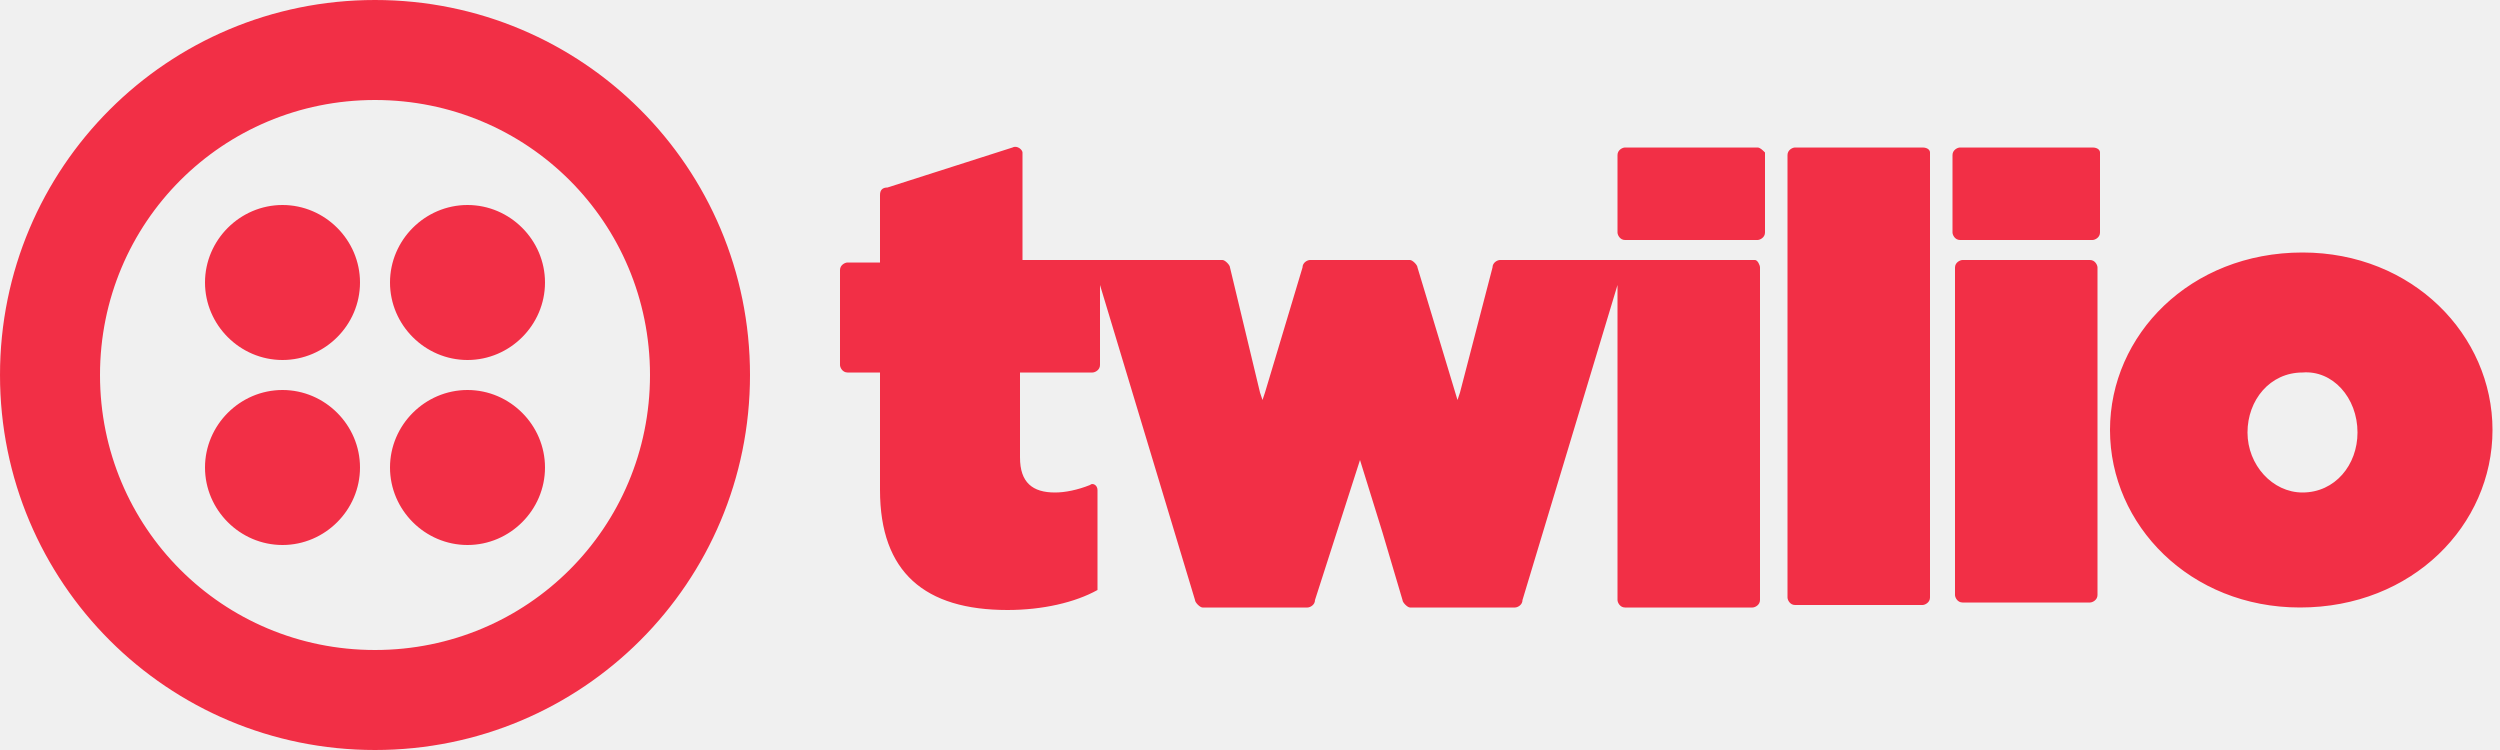
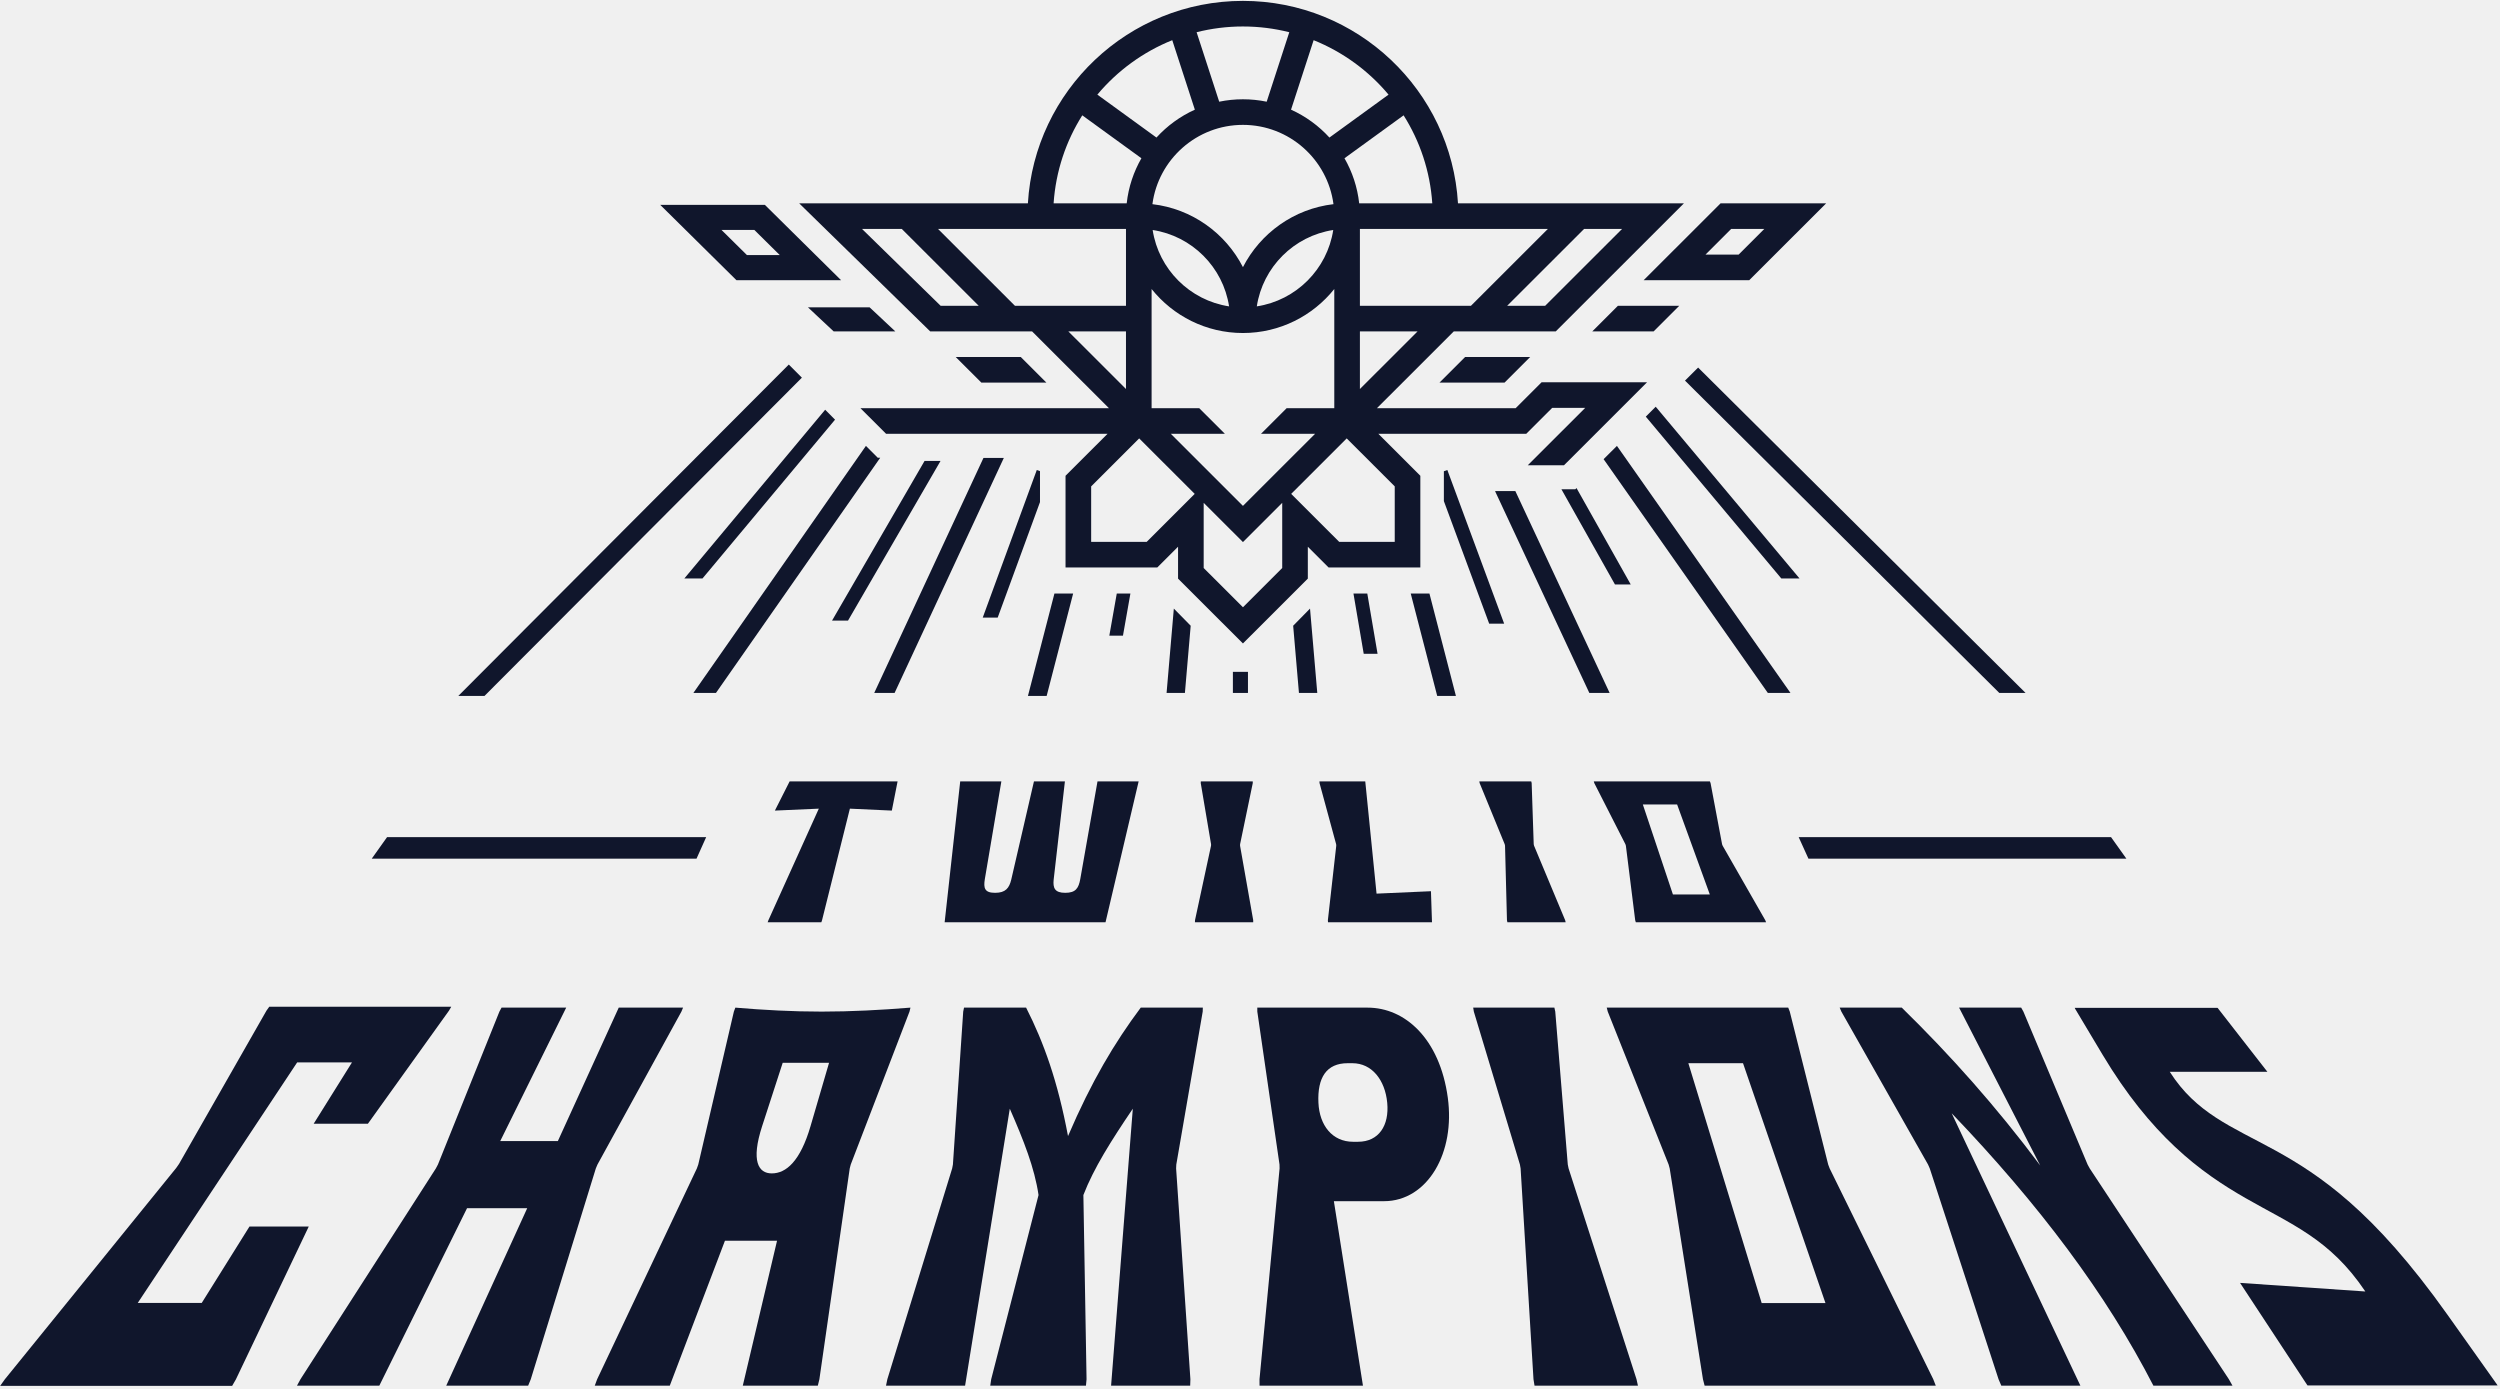
- <svg xmlns="http://www.w3.org/2000/svg" fill="#F22F46" viewBox="0 0 100 30">
-   <path d="M14.4 11.3c0 1.7-1.4 3.1-3.1 3.1S8.2 13 8.2 11.3s1.4-3.1 3.1-3.1 3.1 1.4 3.1 3.1zm-3.1 4.3c-1.7 0-3.1 1.4-3.1 3.1s1.4 3.1 3.1 3.1 3.1-1.4 3.1-3.1-1.4-3.1-3.1-3.1zM30 15c0 8.3-6.7 15-15 15S0 23.3 0 15 6.7 0 15 0s15 6.7 15 15zm-4 0c0-6.1-4.9-11-11-11S4 8.9 4 15s4.9 11 11 11 11-4.9 11-11zm-7.3.6c-1.7 0-3.1 1.4-3.1 3.1s1.4 3.1 3.1 3.1 3.1-1.4 3.1-3.1-1.4-3.1-3.1-3.1zm0-7.4c-1.7 0-3.1 1.4-3.1 3.1s1.4 3.1 3.1 3.1 3.1-1.4 3.1-3.1-1.4-3.1-3.1-3.1zm51.6-2.3c.1 0 .2.1.3.2v3.2c0 .2-.2.3-.3.3H65c-.2 0-.3-.2-.3-.3V6.2c0-.2.2-.3.3-.3h5.3zm-.1 4.5H60c-.1 0-.3.1-.3.3l-1.3 5-.1.3-1.6-5.3c0-.1-.2-.3-.3-.3h-4c-.1 0-.3.1-.3.3l-1.5 5-.1.3-.1-.3-.6-2.5-.6-2.5c0-.1-.2-.3-.3-.3h-8V6.1c0-.1-.2-.3-.4-.2l-5 1.6c-.2 0-.3.1-.3.3v2.7h-1.3c-.1 0-.3.1-.3.3v3.8c0 .1.1.3.3.3h1.3v4.7c0 3.3 1.8 4.8 5.1 4.8 1.4 0 2.7-.3 3.6-.8v-4c0-.2-.2-.3-.3-.2-.5.2-1 .3-1.4.3-.9 0-1.4-.4-1.4-1.4v-3.4h2.9c.1 0 .3-.1.3-.3v-3.2L47.8 24c0 .1.2.3.3.3h4.2c.1 0 .3-.1.3-.3l1.8-5.6.9 2.9.8 2.7c0 .1.2.3.3.3h4.2c.1 0 .3-.1.3-.3l3.8-12.6V24c0 .1.1.3.3.3h5.1c.1 0 .3-.1.3-.3V10.7c0-.1-.1-.3-.2-.3zm6.7-4.5h-5.1c-.1 0-.3.1-.3.3v17.7c0 .1.1.3.3.3h5.1c.1 0 .3-.1.3-.3V6.1c0-.1-.1-.2-.3-.2zm6.8 0h-5.3c-.1 0-.3.1-.3.3v3.1c0 .1.1.3.3.3h5.3c.1 0 .3-.1.3-.3V6.1c0-.1-.1-.2-.3-.2zm-.1 4.5h-5.1c-.1 0-.3.1-.3.3v13.1c0 .1.1.3.3.3h5.1c.1 0 .3-.1.3-.3V10.7c0-.1-.1-.3-.3-.3zm16.1 6.8c0 3.8-3.2 7.1-7.7 7.1-4.4 0-7.6-3.3-7.6-7.1s3.2-7.1 7.7-7.1c4.4 0 7.6 3.3 7.6 7.1zm-5.4.1c0-1.4-1-2.5-2.2-2.4-1.3 0-2.2 1.1-2.2 2.4s1 2.4 2.2 2.4c1.3 0 2.2-1.1 2.2-2.4z" />
+ <svg xmlns="http://www.w3.org/2000/svg" viewBox="0 0 540 300">
+   <mask id="a" fill="#fff">
+     <path d="m.008.05h91.446v81.654h-91.446z" fill="#fff" fill-rule="evenodd" />
+   </mask>
+   <g fill="#10162c" fill-rule="evenodd">
+     <g transform="translate(.035631 168.5466)">
+       <path d="m196.626 49.101c-1.58.129-3.171.246-4.769.351-1.599.105-3.203.196-4.809.271-1.607.075-3.214.134-4.815.175-1.603.04-3.2.062-4.786.062-1.587 0-3.166-.022-4.738-.062-1.572-.04-3.136-.099-4.691-.175-1.555-.075-3.101-.167-4.638-.271-1.537-.104-3.064-.222-4.581-.351l-.319.859-7.69 33.029-.304.85-21.539 45.535-.513 1.38h16.206l11.912-31.302h11.254l-7.398 31.302h16.206l.338-1.38 6.553-45.535.22-.85 12.692-33.029zm-29.96 35.806c-.713 0-1.356-.161-1.88-.525-.523-.364-.927-.929-1.162-1.738-.234-.804-.301-1.848-.154-3.166.146-1.308.501-2.883 1.11-4.759l4.449-13.705h10.013l-4.007 13.705c-.548 1.876-1.15 3.451-1.794 4.759-.649 1.319-1.337 2.362-2.053 3.166-.719.809-1.464 1.374-2.222 1.738-.76.364-1.53.525-2.3.525" />
+       <path d="m259.776 49.101h-13.412c-1.43 1.914-2.806 3.864-4.139 5.884-1.352 2.047-2.66 4.167-3.94 6.399-1.298 2.264-2.567 4.644-3.822 7.181-1.276 2.579-2.539 5.325-3.806 8.285-.557-2.96-1.162-5.706-1.819-8.285-.646-2.538-1.344-4.918-2.099-7.181-.744-2.231-1.544-4.351-2.405-6.399-.849-2.02-1.758-3.97-2.73-5.884h-13.41l-.177.859-2.222 33.029-.164.85-14.001 45.535-.285 1.38h17.08l9.655-59.819c.76 1.732 1.471 3.395 2.125 5.004.66 1.625 1.261 3.193 1.792 4.721.536 1.542 1.001 3.042 1.385 4.518.387 1.488.693 2.951.906 4.405l-10.226 39.791-.203 1.38h20.672l.128-1.38-.684-39.791c.562-1.455 1.218-2.917 1.962-4.405.738-1.475 1.563-2.975 2.469-4.518.897-1.528 1.874-3.096 2.923-4.721 1.039-1.609 2.149-3.272 3.323-5.004l-4.691 59.819h17.083l.046-1.38-3.084-45.535.04-.85 5.702-33.029z" />
+       <path d="m335.711 49.101h-17.537l.139.859 9.952 33.029.15.85 2.783 45.535.224 1.38h22.336l-.305-1.38-14.672-45.535-.176-.85-2.704-33.029z" />
+       <path d="m386.221 49.101h-39.202l.222.859 13.146 33.029.232.85 7.185 45.535.357 1.38h49.93l-.539-1.38-22.38-45.535-.32-.85-8.295-33.029zm-5.734 63.815-15.839-51.81h11.807l17.809 51.81z" />
+       <path d="m436.538 49.101h-13.412l17.527 34.1c-2.374-3.18-4.785-6.274-7.24-9.296-2.41-2.967-4.864-5.866-7.37-8.711-2.462-2.794-4.974-5.535-7.544-8.236-2.526-2.654-5.108-5.27-7.752-7.856h-13.413l.367.859 18.718 33.029.375.85 14.86 45.535.59 1.38h17.083l-27.798-58.832c4.747 4.954 9.167 9.833 13.28 14.65 4.234 4.959 8.135 9.844 11.725 14.672 3.692 4.965 7.05 9.861 10.102 14.711 3.136 4.982 5.944 9.906 8.459 14.799h17.083l-.772-1.38-30.059-45.535-.463-.85-13.865-33.029z" />
+       <path d="m30.888.05h-30.88l6.074 10.165c5.18 8.669 10.443 15.013 15.61 19.871 5.324 5.006 10.438 8.331 15.256 11.096 4.898 2.811 9.457 5.022 13.702 7.893 4.316 2.919 8.339 6.543 12.19 12.287l-27.058-1.854 14.592 22.195h41.081l-10.862-15.304c-8.101-11.414-15.033-18.964-21.152-24.344-5.931-5.215-11.23-8.509-16.03-11.151-4.725-2.601-9.001-4.589-12.844-7.097-3.784-2.47-7.124-5.429-9.965-9.891h21.086z" mask="url(#a)" transform="translate(448.0354 49.05098)" />
+       <path d="m97.439 48.904h-39.312l-.609.858-18.893 33.113-.596.855-37.044 45.684-.986 1.388h50.109l.802-1.388 15.749-33.035h-12.807l-10.316 16.515h-13.824l34.439-51.96h11.841l-8.27 13.24h11.713l17.506-24.413z" />
+       <path d="m295.343 49.101h-23.804l.005.859 4.793 33.029.017.85-4.337 45.535.008 1.38h22.336l-6.28-39.845h10.846c2.333 0 4.483-.658 6.365-1.847 1.869-1.181 3.462-2.878 4.704-4.958 1.227-2.055 2.107-4.474 2.574-7.13.46-2.614.52-5.449.124-8.386-.438-3.24-1.249-6.089-2.344-8.533-1.077-2.405-2.434-4.43-3.987-6.056-1.537-1.609-3.275-2.836-5.137-3.658-1.852-.818-3.837-1.241-5.884-1.241m-3.106 28.977c-1.113 0-2.127-.218-3.024-.625-.895-.406-1.673-.999-2.318-1.748-.642-.746-1.152-1.645-1.515-2.668-.361-1.016-.576-2.151-.634-3.376-.064-1.369.013-2.591.239-3.652.224-1.054.593-1.951 1.113-2.678.518-.724 1.187-1.28 2.014-1.656.825-.375 1.808-.569 2.959-.569h1.007c1.055 0 2.021.226 2.884.638.865.414 1.628 1.018 2.275 1.773.65.759 1.183 1.674 1.583 2.705.402 1.038.671 2.197.787 3.438.115 1.225.059 2.361-.159 3.376-.219 1.022-.602 1.922-1.139 2.668-.54.749-1.235 1.342-2.073 1.748-.84.407-1.823.625-2.936.625h-1.054z" />
+       <path d="m147.506 49.101h-13.893l-5.478 12.005-7.675 16.82h-12.446l8.315-16.82 5.934-12.005h-13.962l-.465.859-13.277 33.029-.449.85-29.248 45.535-.747 1.38h17.783l8.818-17.839 10.132-20.497h12.997l-9.353 20.497-8.14 17.839h17.694l.566-1.38 14.049-45.535.36-.85 18.129-33.029z" />
+       <path d="m193.842.24h-23.32l-3.183 6.301 9.49-.418-10.885 24.088-.168.453h11.601l.15-.453 6.012-24.088 9.061.418z" />
+       <path d="m245.911.24h-8.887l-3.722 21.097c-.09.49-.196.921-.34 1.29-.144.371-.326.681-.567.929-.242.249-.543.435-.926.56-.383.125-.847.187-1.414.187-.567 0-1.019-.065-1.374-.191-.356-.126-.614-.313-.797-.556-.182-.243-.288-.542-.336-.892-.048-.35-.039-.751.007-1.198l2.429-21.225h-6.687l-4.907 21.225c-.109.447-.239.848-.409 1.198-.169.351-.378.65-.644.892-.267.244-.59.43-.989.556s-.873.191-1.44.191c-.566 0-1.009-.062-1.349-.187-.339-.125-.576-.311-.731-.56-.156-.248-.23-.558-.246-.929-.016-.37.027-.8.107-1.29l3.569-21.097h-8.889l-3.361 30.424h34.749z" />
+       <path d="m270.559.24h-11.22l-.015.361 2.232 13.211-.01.322-3.458 16.077-.019.453h12.588l-.001-.453-2.838-16.077.003-.322 2.741-13.211z" />
+       <path d="m294.862.24h-9.901l.022.361 3.59 13.211.023.322-1.81 16.077.027.453h22.461l-.224-6.708-11.751.521z" />
+       <path d="m330.715.24h-11.22l.072.361 5.417 13.211.067.322.417 16.077.091.453h12.588l-.111-.453-6.714-16.077-.075-.322-.444-13.211z" />
+       <path d="m369.302.24h-25.08l.108.361 6.726 13.211.099.322 2.01 16.077.136.453h28.138l-.181-.453-9.2-16.077-.125-.322-2.487-13.211zm-7.99 24.412-6.495-19.434h7.404l7.061 19.434z" />
+       <path d="m455.95 12.272h-67.474l2.112 4.653h68.675z" />
+       <path d="m152.499 12.272h-68.927l-3.312 4.653h70.152z" />
+     </g>
+     <path d="m366.794 79.393-2.836 2.818 67.893 67.464h5.672z" />
+     <path d="m355.494 89.996 29.267 34.949h3.935l-31.063-37.093z" />
+     <path d="m346.38 99.18 35.472 50.494h4.891l-37.486-53.362z" />
+     <path d="m323.019 106.074-.076.035 20.353 43.566h4.386l-20.369-43.601z" />
+     <path d="m311.876 101.787v.792 5.661l9.785 26.467h3.236l-12.27-33.189z" />
+     <path d="m306.361 128.2h-1.646l5.724 22.126h4.042l-5.724-22.126z" />
+     <path d="m292.345 128.2 2.217 13.015h2.991l-2.218-13.015z" />
+     <path d="m279.324 135.159 1.248 14.516h3.96l-1.567-18.221z" />
+     <path d="m266.304 149.675h3.255v-4.555l-3.255 0z" />
+     <path d="m251.981 149.675h3.96l1.248-14.516-3.641-3.705z" />
+     <path d="m241.223 128.2-1.611 9.111h2.947l1.61-9.111z" />
+     <path d="m227.758 128.2-5.724 22.126h4.042l5.724-22.126h-1.646z" />
+     <path d="m224.639 102.743v-.974l-.693-.251-11.677 31.887h3.231l9.138-24.954z" />
+     <path d="m212.427 98.915-23.594 50.759h4.4l23.594-50.759z" />
+     <path d="m199.703 99.566-19.985 34.49h3.451l19.986-34.49z" />
+     <path d="m189.586 98.865-1.609-1.613-.937-.939-37.27 53.362h4.876l35.488-50.81z" />
+     <path d="m180.369 90.647-2.133-2.144-30.418 36.443h3.923z" />
+     <path d="m170.38 78.742-71.389 71.584h5.655l68.562-68.748z" />
+     <path d="m340.529 105.423-.25.257h-2.241-.772l11.566 20.568h3.408z" />
+     <path d="m187.829 66.377h-13.319l5.561 5.206h13.319z" />
+     <path d="m155.848 49.671h7.092l5.493 5.429h-7.092zm9.364-5.42h-22.602l16.46 16.269h22.601z" />
+     <g transform="translate(172.5567)">
+       <path d="m128.706 105.058v11.985h-11.995l-10.372-10.364 11.995-11.986zm-24.304 17.635-8.482 8.475-8.482-8.476v-14.079l8.482 8.475 8.482-8.475zm-29.273-5.65h-11.995v-11.985l10.372-10.364 11.995 11.986zm-16.933-45.466h12.459v12.449zm-11.528-5.529-16.609-16.596h40.597v16.596zm-16.048 0-16.978-16.596h8.591l16.61 16.596zm30.595-41.137 12.772 9.272c-1.681 2.931-2.793 6.228-3.177 9.741h-15.788c.466-6.953 2.674-13.433 6.193-19.012zm19.435-16.233 4.881 15.009c-3.162 1.432-5.983 3.489-8.291 6.024l-12.77-9.271c4.309-5.146 9.857-9.216 16.181-11.762zm15.269-2.958c3.452 0 6.804.433 10.01 1.24l-4.88 15.008c-1.657-.342-3.372-.524-5.129-.524-1.757 0-3.472.181-5.129.524l-4.88-15.009c3.205-.807 6.557-1.24 10.01-1.24zm31.45 14.72-12.77 9.271c-2.309-2.534-5.129-4.592-8.292-6.024l4.881-15.009c6.324 2.545 11.872 6.616 16.181 11.762zm-34.443 45.736c-8.488-1.296-15.213-8.016-16.51-16.497 8.488 1.296 15.213 8.016 16.51 16.497zm22.497-16.497c-1.297 8.481-8.023 15.201-16.51 16.497 1.297-8.481 8.023-15.201 16.51-16.497zm-19.504 8.025c-3.762-7.341-11.013-12.609-19.555-13.604 1.273-9.651 9.554-17.127 19.555-17.127 10.001 0 18.282 7.475 19.555 17.127-8.543.995-15.793 6.263-19.555 13.604zm15.581 35.998-15.581 15.569-15.581-15.569h11.68l-5.533-5.529h-10.296v-25.746c4.633 5.787 11.754 9.504 19.73 9.504 7.977 0 15.097-3.717 19.73-9.504v6.386 2.764 16.596h-10.296l-5.533 5.529zm9.528-49.778c-.385-3.513-1.496-6.809-3.177-9.741l12.772-9.272c3.519 5.58 5.727 12.06 6.193 19.012zm40.752 5.529-16.609 16.596h-23.988v-16.596zm16.031 0-16.61 16.596h-8.206l16.61-16.596zm-56.628 34.574v-12.449h12.459zm33.639 4.146h-29.964l16.609-16.596h22.025l27.676-27.654h-48.8c-1.436-24.356-21.719-43.732-46.45-43.732-24.73 0-45.013 19.376-46.45 43.732h-49.396l28.29 27.654h22.007l16.61 16.596h-53.675l5.533 5.529h47.835l-9.073 9.066v19.804h19.82l4.484-4.48v6.891l14.015 14.004 14.015-14.004v-6.891l4.484 4.48h19.82v-19.804l-9.073-9.066h31.949l5.608-5.604h7.131l-12.414 12.404h7.825l17.947-17.933h-22.781z" />
+       <path d="m138.372 82.644h14.052l5.533-5.529h-14.052z" />
+       <path d="m202.988 54.991h-7.157l5.543-5.539h7.157zm-3.905-11.067-16.609 16.596h22.807l16.609-16.596z" />
+       <path d="m176.912 66.049-5.533 5.529h13.253l5.533-5.529z" />
+       <path d="m33.882 77.115 5.533 5.529h14.052l-5.533-5.529z" />
+     </g>
+   </g>
</svg>
